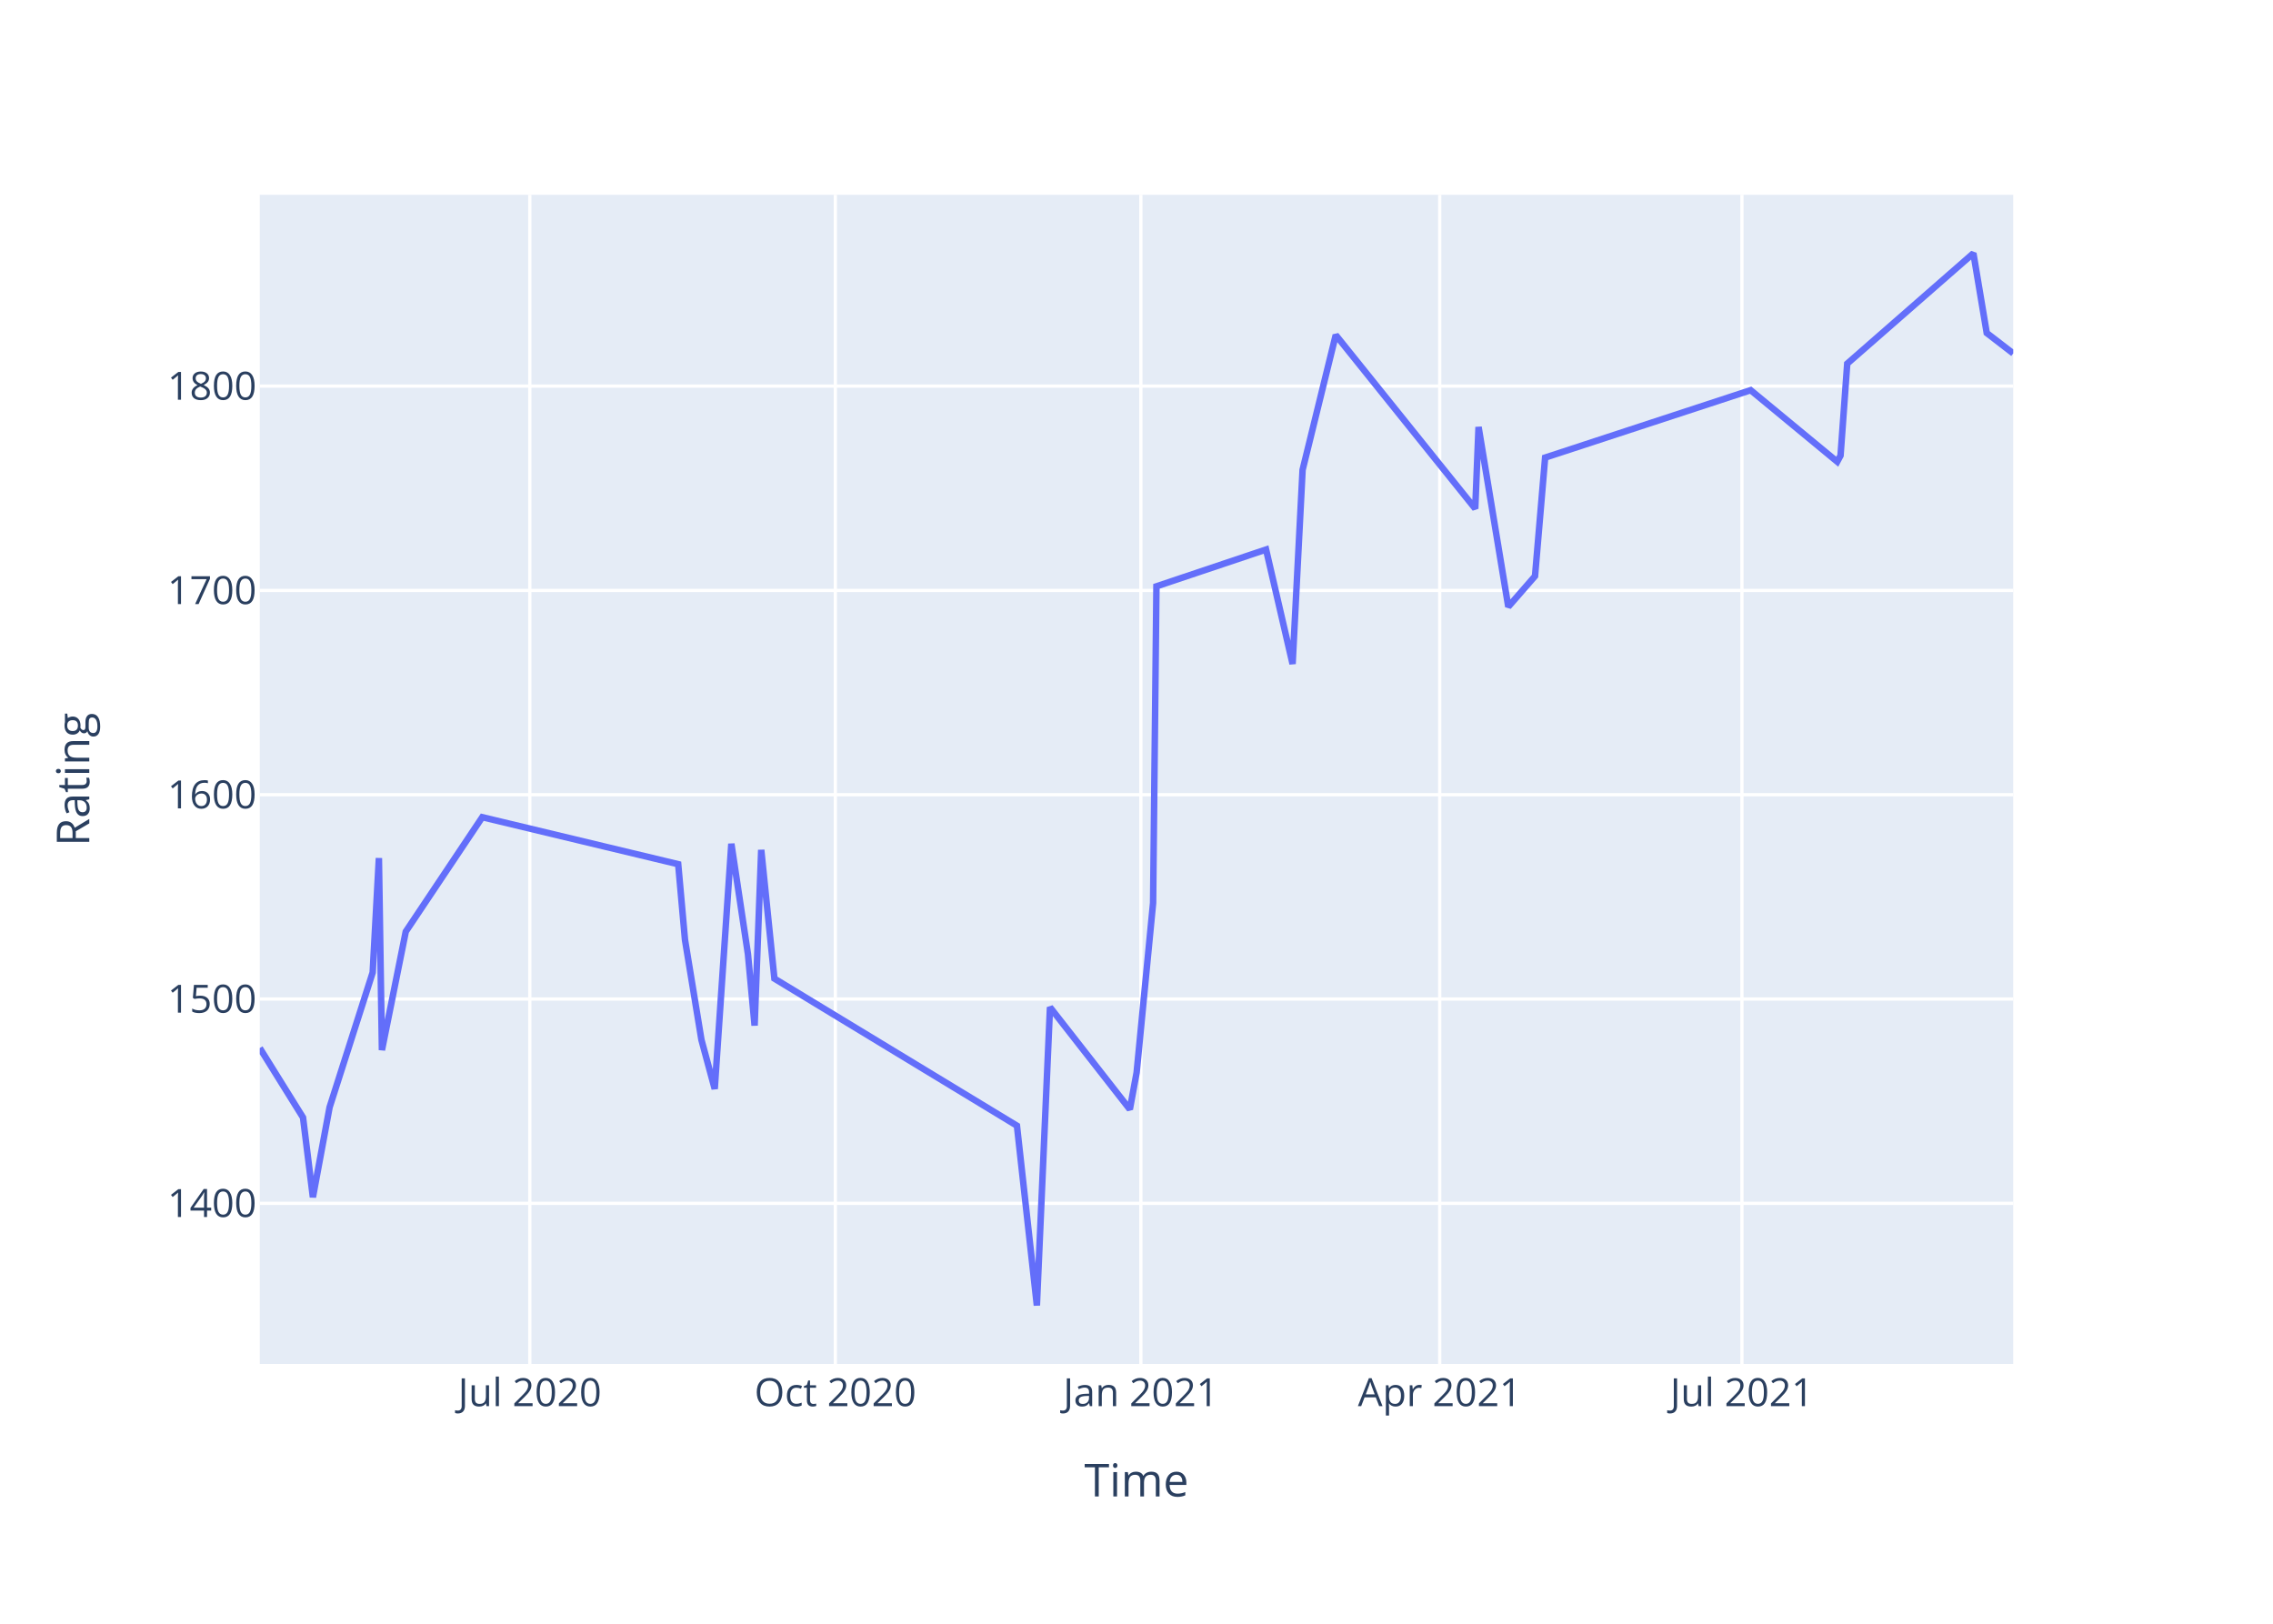
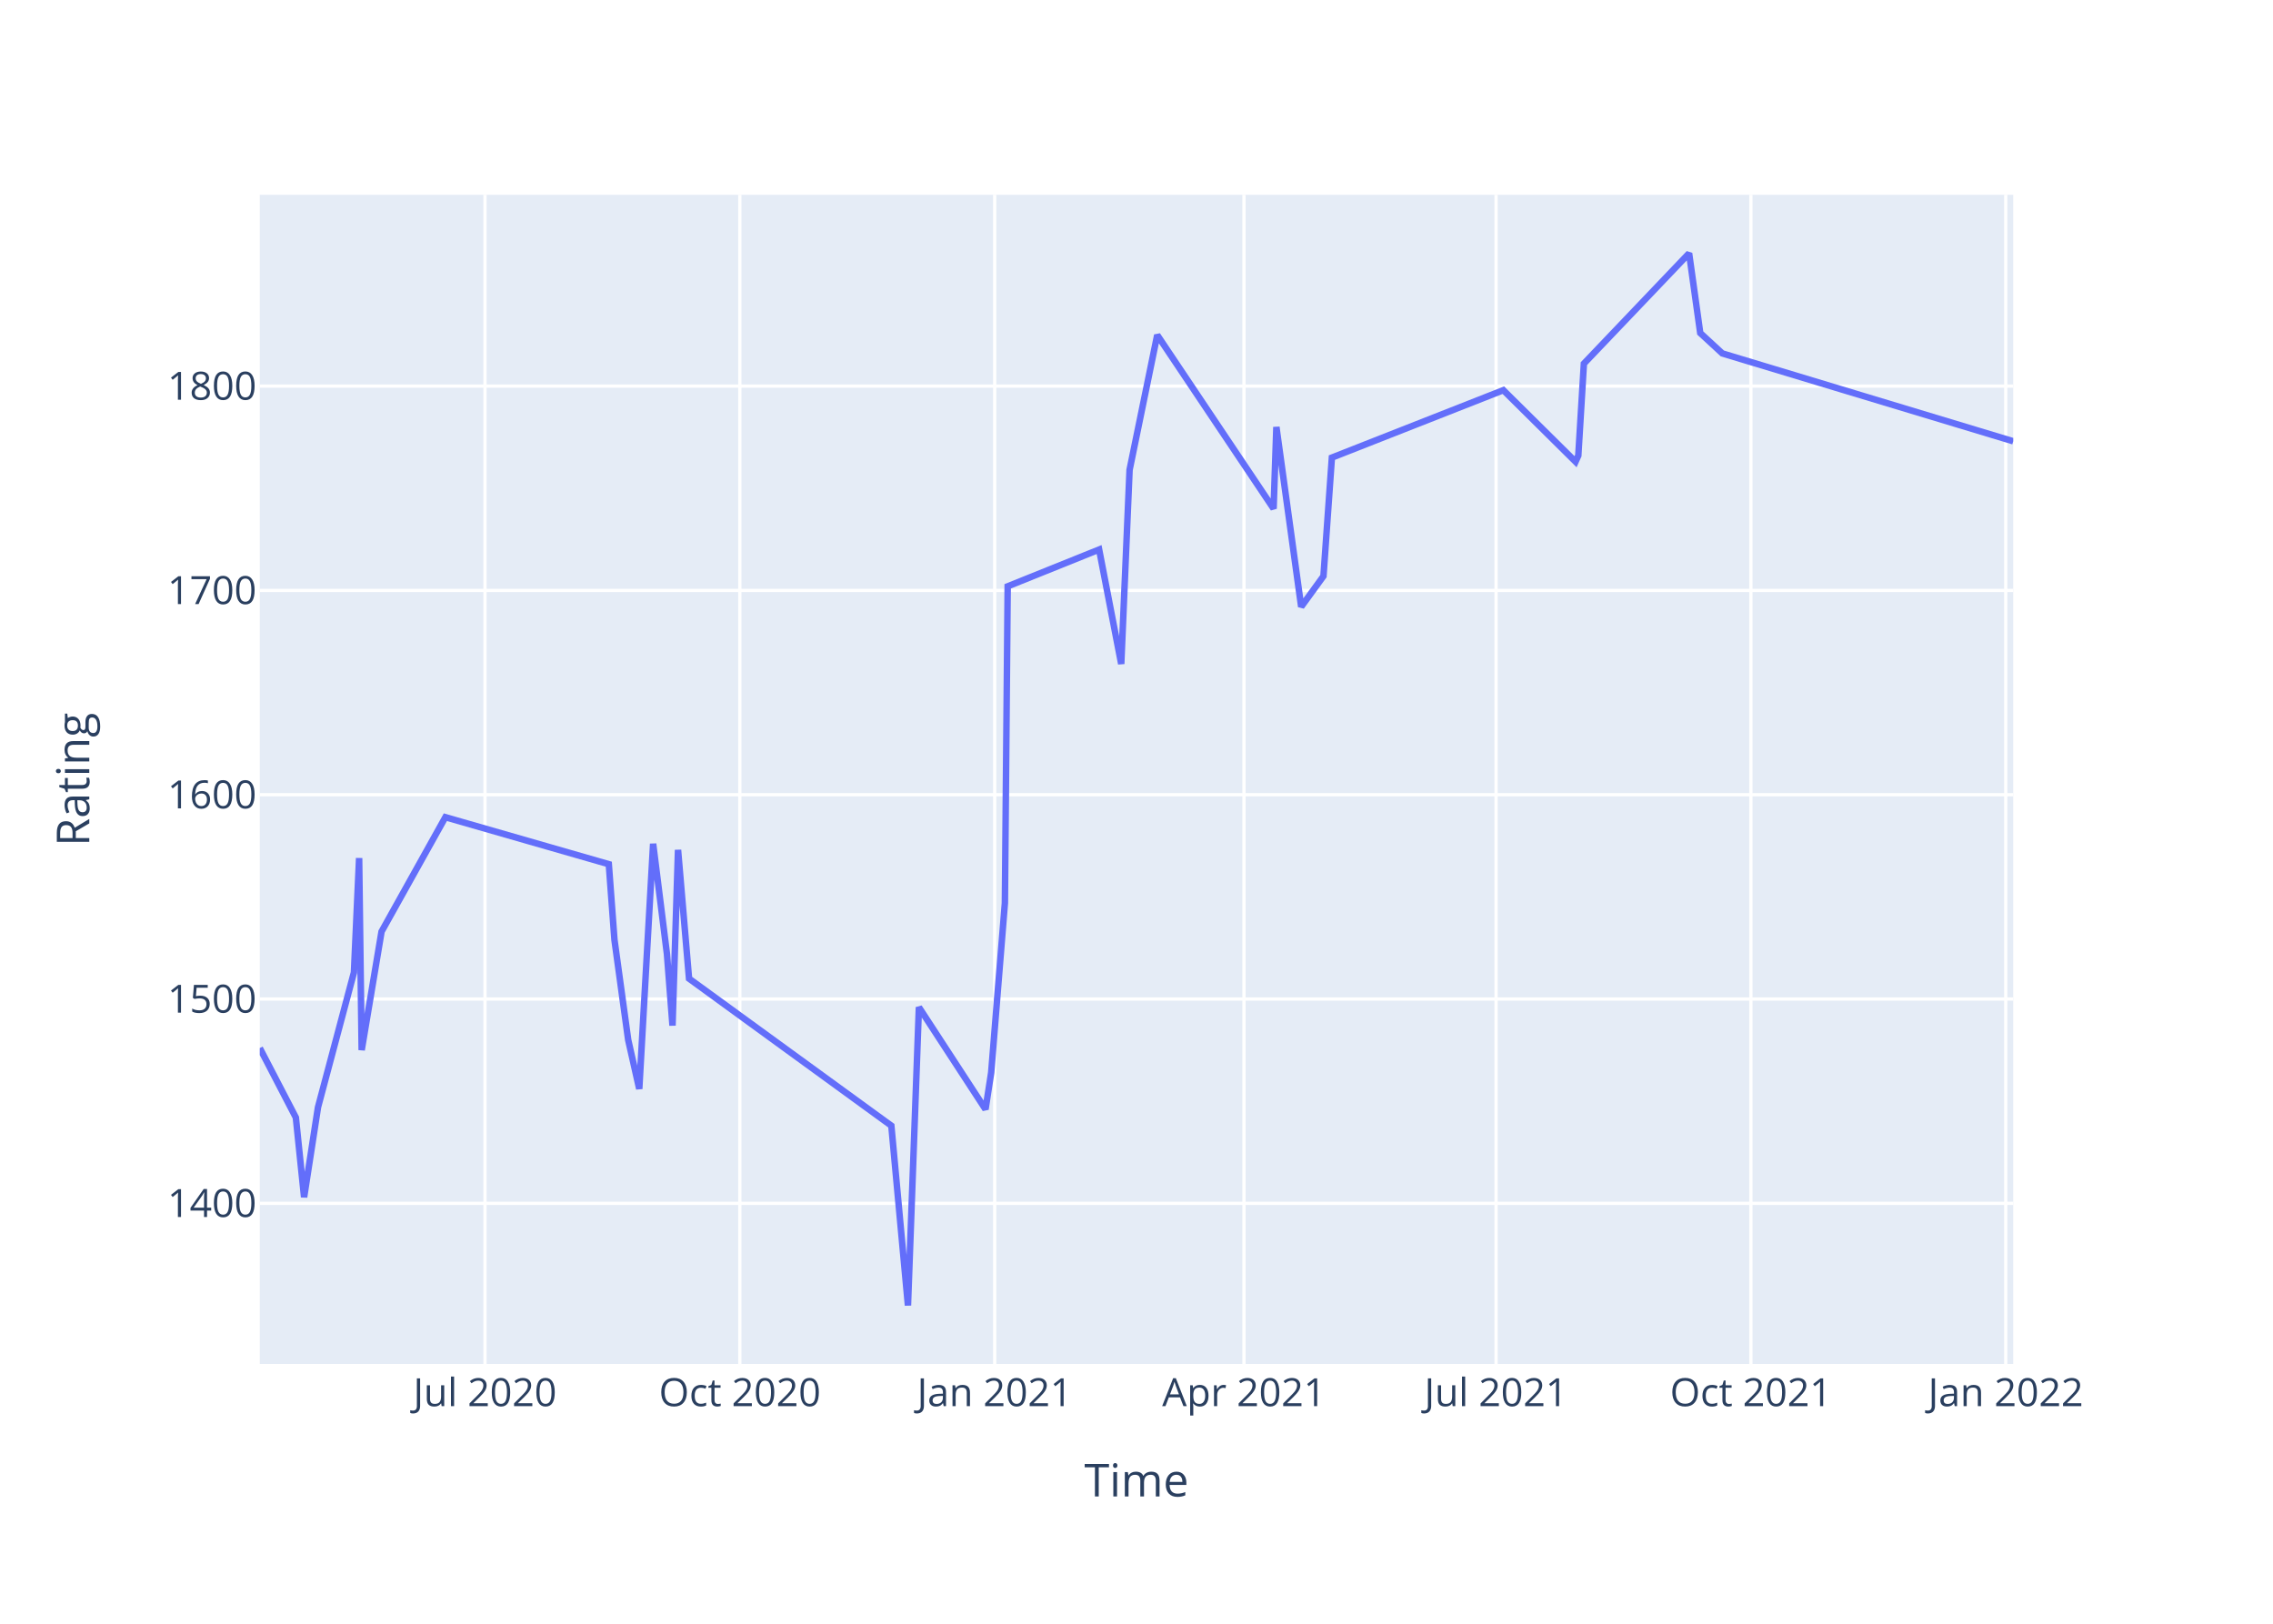
<svg xmlns="http://www.w3.org/2000/svg" class="main-svg" width="700" height="500" style="" viewBox="0 0 700 500">
  <rect x="0" y="0" width="700" height="500" style="fill: rgb(255, 255, 255); fill-opacity: 1;" />
-   <defs id="defs-e954e2">
+   <defs id="defs-717588">
    <g class="clips">
-       <clipPath id="clipe954e2xyplot" class="plotclip">
+       <clipPath id="clip717588xyplot" class="plotclip">
        <rect width="540" height="360" />
      </clipPath>
-       <clipPath class="axesclip" id="clipe954e2x">
+       <clipPath class="axesclip" id="clip717588x">
        <rect x="80" y="0" width="540" height="500" />
      </clipPath>
-       <clipPath class="axesclip" id="clipe954e2y">
+       <clipPath class="axesclip" id="clip717588y">
        <rect x="0" y="60" width="700" height="360" />
      </clipPath>
-       <clipPath class="axesclip" id="clipe954e2xy">
+       <clipPath class="axesclip" id="clip717588xy">
        <rect x="80" y="60" width="540" height="360" />
      </clipPath>
    </g>
    <g class="gradients" />
    <g class="patterns" />
  </defs>
  <g class="bglayer">
    <rect class="bg" x="80" y="60" width="540" height="360" style="fill: rgb(229, 236, 246); fill-opacity: 1; stroke-width: 0;" />
  </g>
  <g class="layer-below">
    <g class="imagelayer" />
    <g class="shapelayer" />
  </g>
  <g class="cartesianlayer">
    <g class="subplot xy">
      <g class="layer-subplot">
        <g class="shapelayer" />
        <g class="imagelayer" />
      </g>
      <g class="gridlayer">
        <g class="x">
-           <path class="xgrid crisp" transform="translate(163.16,0)" d="M0,60v360" style="stroke: rgb(255, 255, 255); stroke-opacity: 1; stroke-width: 1px;" />
-           <path class="xgrid crisp" transform="translate(257.25,0)" d="M0,60v360" style="stroke: rgb(255, 255, 255); stroke-opacity: 1; stroke-width: 1px;" />
-           <path class="xgrid crisp" transform="translate(351.34,0)" d="M0,60v360" style="stroke: rgb(255, 255, 255); stroke-opacity: 1; stroke-width: 1px;" />
-           <path class="xgrid crisp" transform="translate(443.38,0)" d="M0,60v360" style="stroke: rgb(255, 255, 255); stroke-opacity: 1; stroke-width: 1px;" />
-           <path class="xgrid crisp" transform="translate(536.45,0)" d="M0,60v360" style="stroke: rgb(255, 255, 255); stroke-opacity: 1; stroke-width: 1px;" />
+           <path class="xgrid crisp" transform="translate(149.36,0)" d="M0,60v360" style="stroke: rgb(255, 255, 255); stroke-opacity: 1; stroke-width: 1px;" />
+           <path class="xgrid crisp" transform="translate(227.84,0)" d="M0,60v360" style="stroke: rgb(255, 255, 255); stroke-opacity: 1; stroke-width: 1px;" />
+           <path class="xgrid crisp" transform="translate(306.33,0)" d="M0,60v360" style="stroke: rgb(255, 255, 255); stroke-opacity: 1; stroke-width: 1px;" />
+           <path class="xgrid crisp" transform="translate(383.1,0)" d="M0,60v360" style="stroke: rgb(255, 255, 255); stroke-opacity: 1; stroke-width: 1px;" />
+           <path class="xgrid crisp" transform="translate(460.73,0)" d="M0,60v360" style="stroke: rgb(255, 255, 255); stroke-opacity: 1; stroke-width: 1px;" />
+           <path class="xgrid crisp" transform="translate(539.21,0)" d="M0,60v360" style="stroke: rgb(255, 255, 255); stroke-opacity: 1; stroke-width: 1px;" />
+           <path class="xgrid crisp" transform="translate(617.7,0)" d="M0,60v360" style="stroke: rgb(255, 255, 255); stroke-opacity: 1; stroke-width: 1px;" />
        </g>
        <g class="y">
          <path class="ygrid crisp" transform="translate(0,370.54)" d="M80,0h540" style="stroke: rgb(255, 255, 255); stroke-opacity: 1; stroke-width: 1px;" />
          <path class="ygrid crisp" transform="translate(0,307.63)" d="M80,0h540" style="stroke: rgb(255, 255, 255); stroke-opacity: 1; stroke-width: 1px;" />
          <path class="ygrid crisp" transform="translate(0,244.72)" d="M80,0h540" style="stroke: rgb(255, 255, 255); stroke-opacity: 1; stroke-width: 1px;" />
          <path class="ygrid crisp" transform="translate(0,181.81)" d="M80,0h540" style="stroke: rgb(255, 255, 255); stroke-opacity: 1; stroke-width: 1px;" />
          <path class="ygrid crisp" transform="translate(0,118.89)" d="M80,0h540" style="stroke: rgb(255, 255, 255); stroke-opacity: 1; stroke-width: 1px;" />
        </g>
      </g>
      <g class="zerolinelayer" />
      <path class="xlines-below" />
      <path class="ylines-below" />
      <g class="overlines-below" />
      <g class="xaxislayer-below" />
      <g class="yaxislayer-below" />
      <g class="overaxes-below" />
-       <g class="plot" transform="translate(80,60)" clip-path="url(#clipe954e2xyplot)">
+       <g class="plot" transform="translate(80,60)" clip-path="url(#clip717588xyplot)">
        <g class="scatterlayer mlayer">
-           <g class="trace scatter trace5bd19f" style="stroke-miterlimit: 2; opacity: 1;">
+           <g class="trace scatter trace3457ad" style="stroke-miterlimit: 2; opacity: 1;">
            <g class="fills" />
            <g class="errorbars" />
            <g class="lines">
-               <path class="js-line" d="M0,262.73L13.32,284.12L16.36,308.66L21.5,280.97L34.77,239.45L36.69,204.22L37.62,263.36L44.96,226.87L68.52,191.64L128.86,206.11L130.95,229.39L136.02,260.21L140.11,275.31L145.23,199.82L150.34,233.79L152.39,255.81L154.43,201.7L158.49,241.34L233.18,286.64L239.32,342L243.36,250.15L267.95,281.6L270.04,270.28L275.11,218.06L276.14,120.55L309.9,109.22L318.07,144.45L321.15,84.69L331.36,43.17L374.32,96.64L375.34,71.48L384.5,126.84L392.73,117.4L395.84,80.91L459.14,60.15L485.8,82.17L486.82,80.28L488.88,51.97L527.73,18L531.84,42.54L540,48.83" style="vector-effect: non-scaling-stroke; fill: none; stroke: rgb(99, 110, 250); stroke-opacity: 1; stroke-width: 2px; opacity: 1;" />
+               <path class="js-line" d="M0,262.73L11.11,284.12L13.65,308.66L17.93,280.97L29,239.45L30.6,204.22L31.38,263.36L37.5,226.87L57.16,191.64L107.49,206.11L109.23,229.39L113.46,260.21L116.87,275.31L121.14,199.82L125.4,233.79L127.11,255.81L128.81,201.7L132.2,241.34L194.5,286.64L199.62,342L202.99,250.15L223.5,281.6L225.25,270.28L229.47,218.06L230.33,120.55L258.49,109.22L265.3,144.45L267.87,84.69L276.39,43.17L312.22,96.64L313.08,71.48L320.72,126.84L327.58,117.4L330.17,80.91L382.97,60.15L405.21,82.17L406.06,80.28L407.78,51.97L440.18,18L443.61,42.54L450.42,48.83L540,75.88" style="vector-effect: non-scaling-stroke; fill: none; stroke: rgb(99, 110, 250); stroke-opacity: 1; stroke-width: 2px; opacity: 1;" />
            </g>
            <g class="points" />
            <g class="text" />
          </g>
        </g>
      </g>
      <g class="overplot" />
      <path class="xlines-above crisp" d="M0,0" style="fill: none;" />
      <path class="ylines-above crisp" d="M0,0" style="fill: none;" />
      <g class="overlines-above" />
      <g class="xaxislayer-above">
        <g class="xtick">
-           <text text-anchor="middle" x="0" y="433" transform="translate(163.16,0)" style="font-family: 'Open Sans', verdana, arial, sans-serif; font-size: 12px; fill: rgb(42, 63, 95); fill-opacity: 1; white-space: pre; opacity: 1;">Jul 2020</text>
+           <text text-anchor="middle" x="0" y="433" transform="translate(149.36,0)" style="font-family: 'Open Sans', verdana, arial, sans-serif; font-size: 12px; fill: rgb(42, 63, 95); fill-opacity: 1; white-space: pre; opacity: 1;">Jul 2020</text>
        </g>
        <g class="xtick">
-           <text text-anchor="middle" x="0" y="433" style="font-family: 'Open Sans', verdana, arial, sans-serif; font-size: 12px; fill: rgb(42, 63, 95); fill-opacity: 1; white-space: pre; opacity: 1;" transform="translate(257.25,0)">Oct 2020</text>
+           <text text-anchor="middle" x="0" y="433" style="font-family: 'Open Sans', verdana, arial, sans-serif; font-size: 12px; fill: rgb(42, 63, 95); fill-opacity: 1; white-space: pre; opacity: 1;" transform="translate(227.84,0)">Oct 2020</text>
        </g>
        <g class="xtick">
-           <text text-anchor="middle" x="0" y="433" style="font-family: 'Open Sans', verdana, arial, sans-serif; font-size: 12px; fill: rgb(42, 63, 95); fill-opacity: 1; white-space: pre; opacity: 1;" transform="translate(351.34,0)">Jan 2021</text>
+           <text text-anchor="middle" x="0" y="433" style="font-family: 'Open Sans', verdana, arial, sans-serif; font-size: 12px; fill: rgb(42, 63, 95); fill-opacity: 1; white-space: pre; opacity: 1;" transform="translate(306.33,0)">Jan 2021</text>
        </g>
        <g class="xtick">
-           <text text-anchor="middle" x="0" y="433" style="font-family: 'Open Sans', verdana, arial, sans-serif; font-size: 12px; fill: rgb(42, 63, 95); fill-opacity: 1; white-space: pre; opacity: 1;" transform="translate(443.38,0)">Apr 2021</text>
+           <text text-anchor="middle" x="0" y="433" style="font-family: 'Open Sans', verdana, arial, sans-serif; font-size: 12px; fill: rgb(42, 63, 95); fill-opacity: 1; white-space: pre; opacity: 1;" transform="translate(383.1,0)">Apr 2021</text>
        </g>
        <g class="xtick">
-           <text text-anchor="middle" x="0" y="433" style="font-family: 'Open Sans', verdana, arial, sans-serif; font-size: 12px; fill: rgb(42, 63, 95); fill-opacity: 1; white-space: pre; opacity: 1;" transform="translate(536.45,0)">Jul 2021</text>
+           <text text-anchor="middle" x="0" y="433" style="font-family: 'Open Sans', verdana, arial, sans-serif; font-size: 12px; fill: rgb(42, 63, 95); fill-opacity: 1; white-space: pre; opacity: 1;" transform="translate(460.73,0)">Jul 2021</text>
+         </g>
+         <g class="xtick">
+           <text text-anchor="middle" x="0" y="433" style="font-family: 'Open Sans', verdana, arial, sans-serif; font-size: 12px; fill: rgb(42, 63, 95); fill-opacity: 1; white-space: pre; opacity: 1;" transform="translate(539.21,0)">Oct 2021</text>
+         </g>
+         <g class="xtick">
+           <text text-anchor="middle" x="0" y="433" style="font-family: 'Open Sans', verdana, arial, sans-serif; font-size: 12px; fill: rgb(42, 63, 95); fill-opacity: 1; white-space: pre; opacity: 1;" transform="translate(617.7,0)">Jan 2022</text>
        </g>
      </g>
      <g class="yaxislayer-above">
        <g class="ytick">
          <text text-anchor="end" x="79" y="4.2" transform="translate(0,370.54)" style="font-family: 'Open Sans', verdana, arial, sans-serif; font-size: 12px; fill: rgb(42, 63, 95); fill-opacity: 1; white-space: pre; opacity: 1;">1400</text>
        </g>
        <g class="ytick">
          <text text-anchor="end" x="79" y="4.2" style="font-family: 'Open Sans', verdana, arial, sans-serif; font-size: 12px; fill: rgb(42, 63, 95); fill-opacity: 1; white-space: pre; opacity: 1;" transform="translate(0,307.63)">1500</text>
        </g>
        <g class="ytick">
          <text text-anchor="end" x="79" y="4.2" style="font-family: 'Open Sans', verdana, arial, sans-serif; font-size: 12px; fill: rgb(42, 63, 95); fill-opacity: 1; white-space: pre; opacity: 1;" transform="translate(0,244.72)">1600</text>
        </g>
        <g class="ytick">
          <text text-anchor="end" x="79" y="4.2" style="font-family: 'Open Sans', verdana, arial, sans-serif; font-size: 12px; fill: rgb(42, 63, 95); fill-opacity: 1; white-space: pre; opacity: 1;" transform="translate(0,181.81)">1700</text>
        </g>
        <g class="ytick">
          <text text-anchor="end" x="79" y="4.2" style="font-family: 'Open Sans', verdana, arial, sans-serif; font-size: 12px; fill: rgb(42, 63, 95); fill-opacity: 1; white-space: pre; opacity: 1;" transform="translate(0,118.89)">1800</text>
        </g>
      </g>
      <g class="overaxes-above" />
    </g>
  </g>
  <g class="polarlayer" />
  <g class="smithlayer" />
  <g class="ternarylayer" />
  <g class="geolayer" />
  <g class="funnelarealayer" />
  <g class="pielayer" />
  <g class="iciclelayer" />
  <g class="treemaplayer" />
  <g class="sunburstlayer" />
  <g class="glimages" />
-   <defs id="topdefs-e954e2">
+   <defs id="topdefs-717588">
    <g class="clips" />
  </defs>
  <g class="layer-above">
    <g class="imagelayer" />
    <g class="shapelayer" />
  </g>
  <g class="infolayer">
    <g class="g-gtitle" />
    <g class="g-xtitle">
      <text class="xtitle" x="350" y="460.8" text-anchor="middle" style="font-family: 'Open Sans', verdana, arial, sans-serif; font-size: 14px; fill: rgb(42, 63, 95); opacity: 1; font-weight: normal; white-space: pre;">Time</text>
    </g>
    <g class="g-ytitle">
      <text class="ytitle" transform="rotate(-90,27.49688,240)" x="27.497" y="240" text-anchor="middle" style="font-family: 'Open Sans', verdana, arial, sans-serif; font-size: 14px; fill: rgb(42, 63, 95); opacity: 1; font-weight: normal; white-space: pre;">Rating</text>
    </g>
  </g>
</svg>
